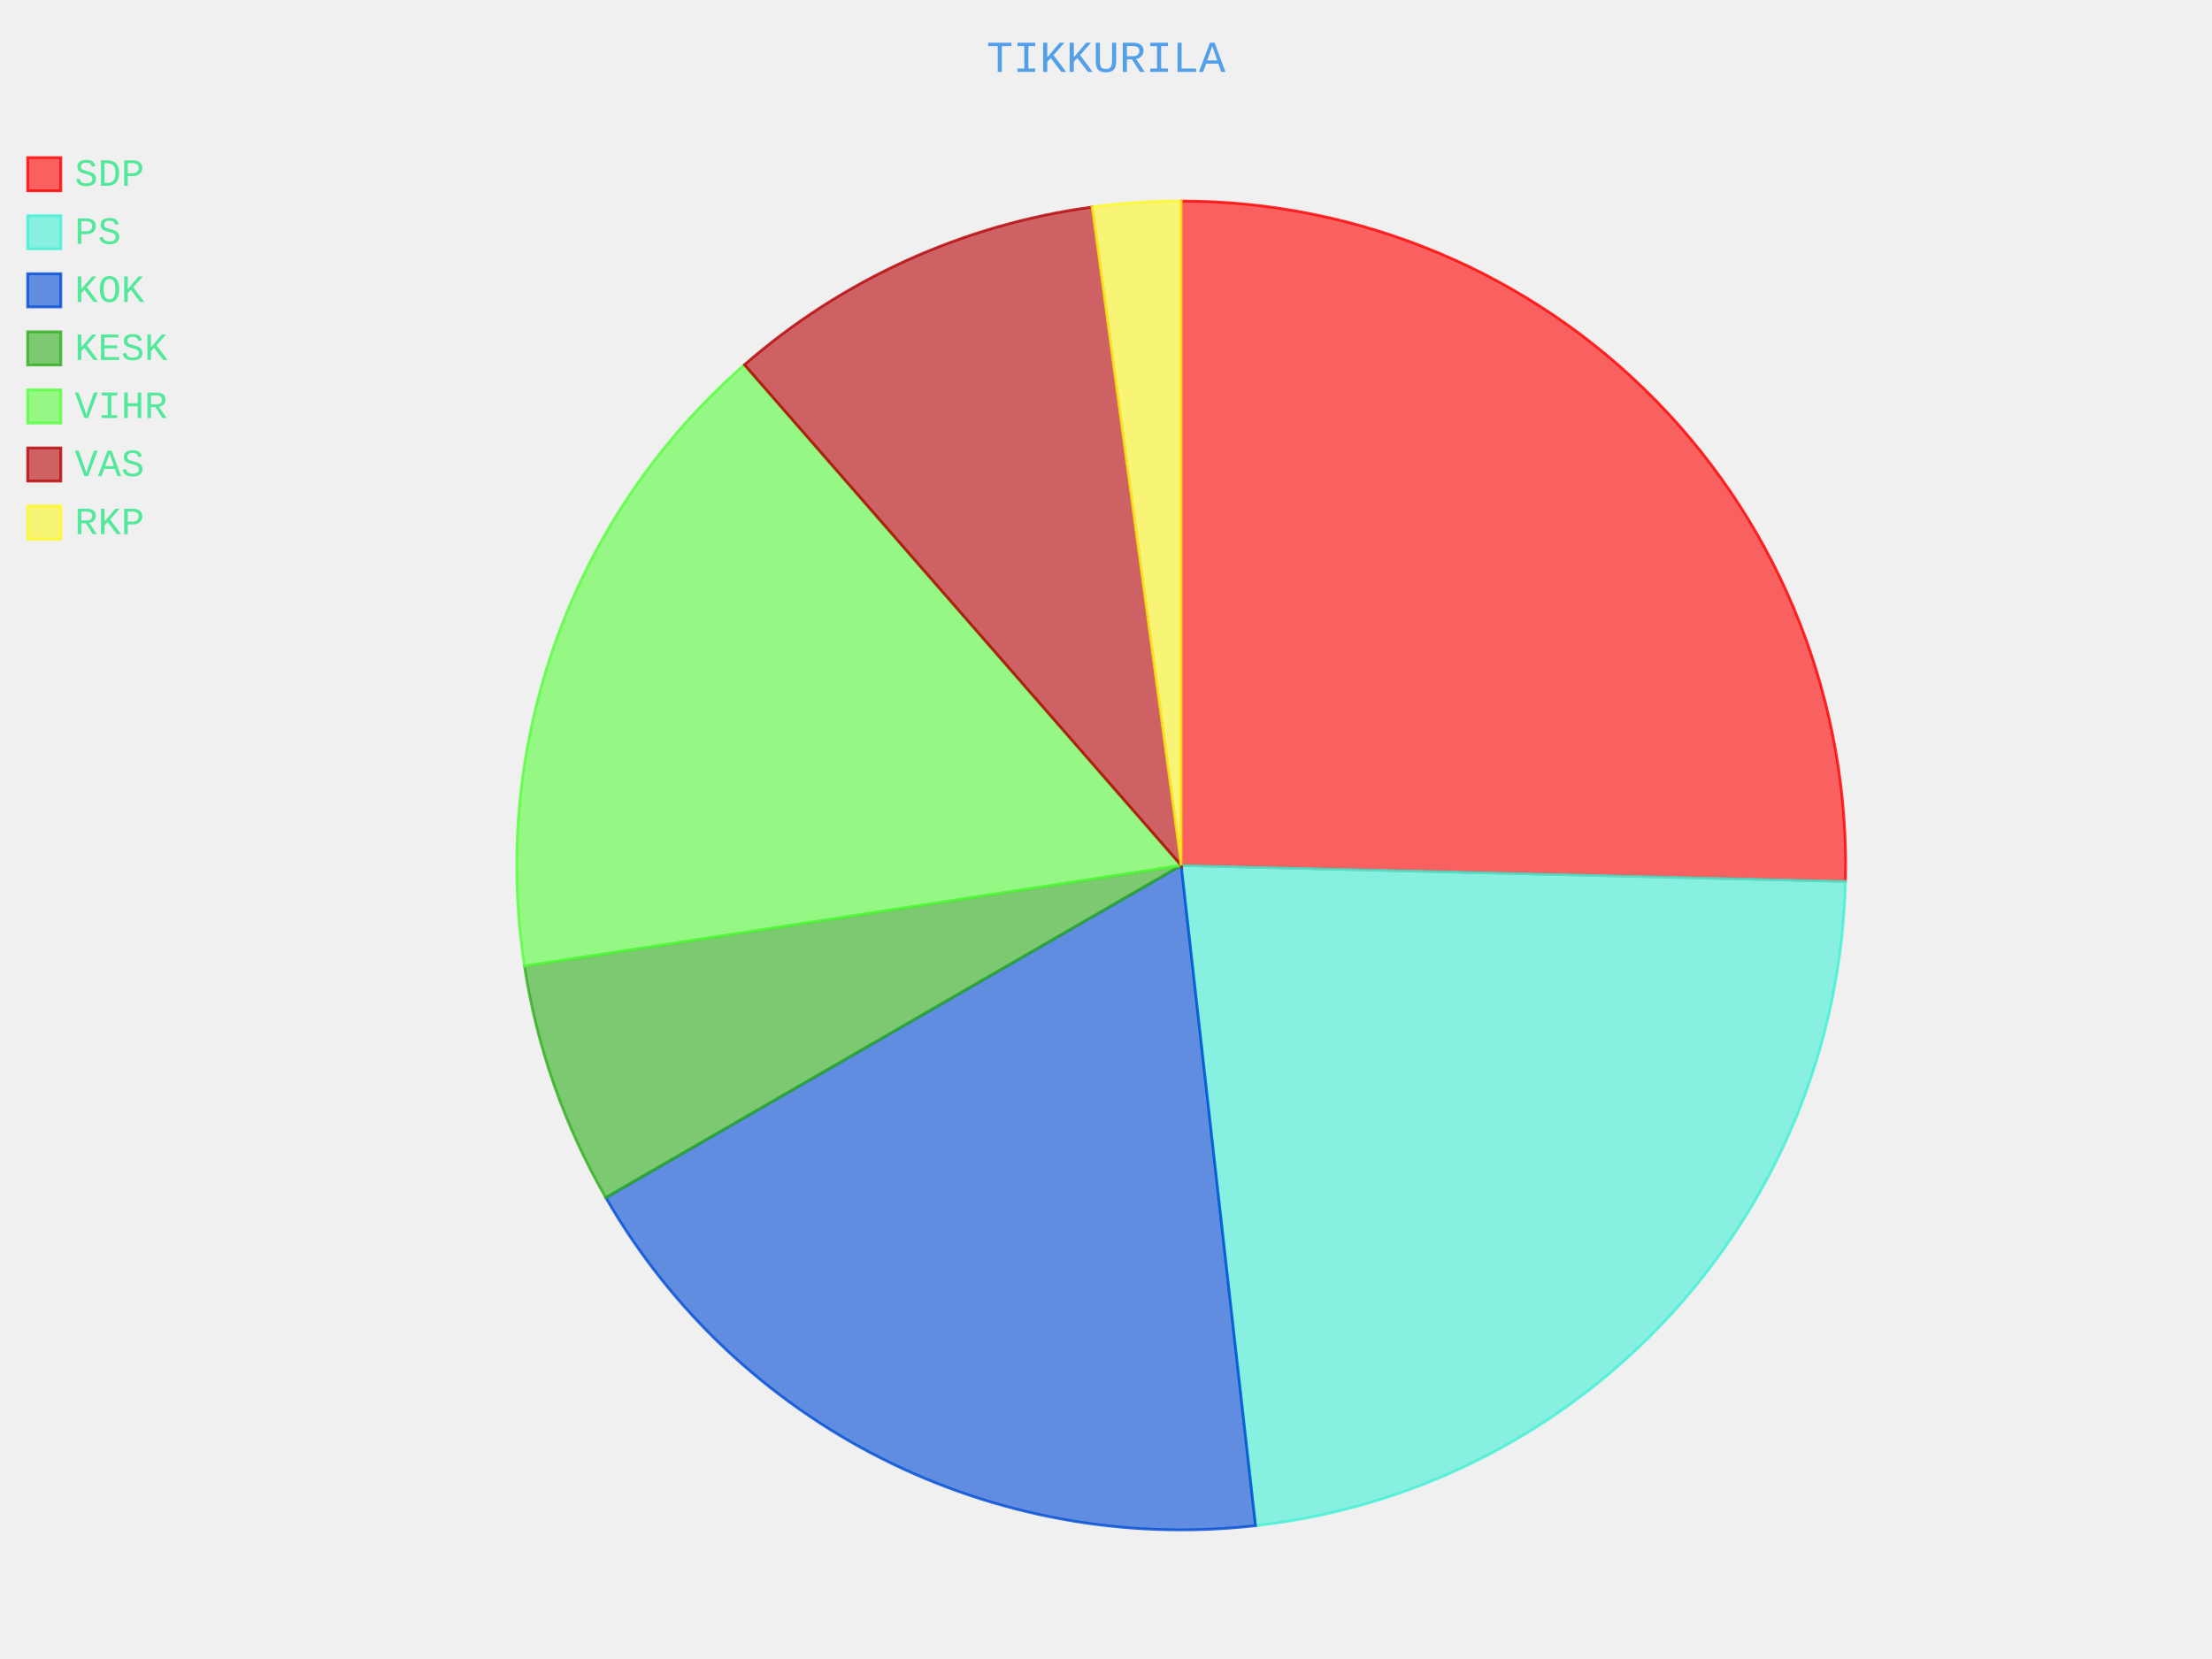
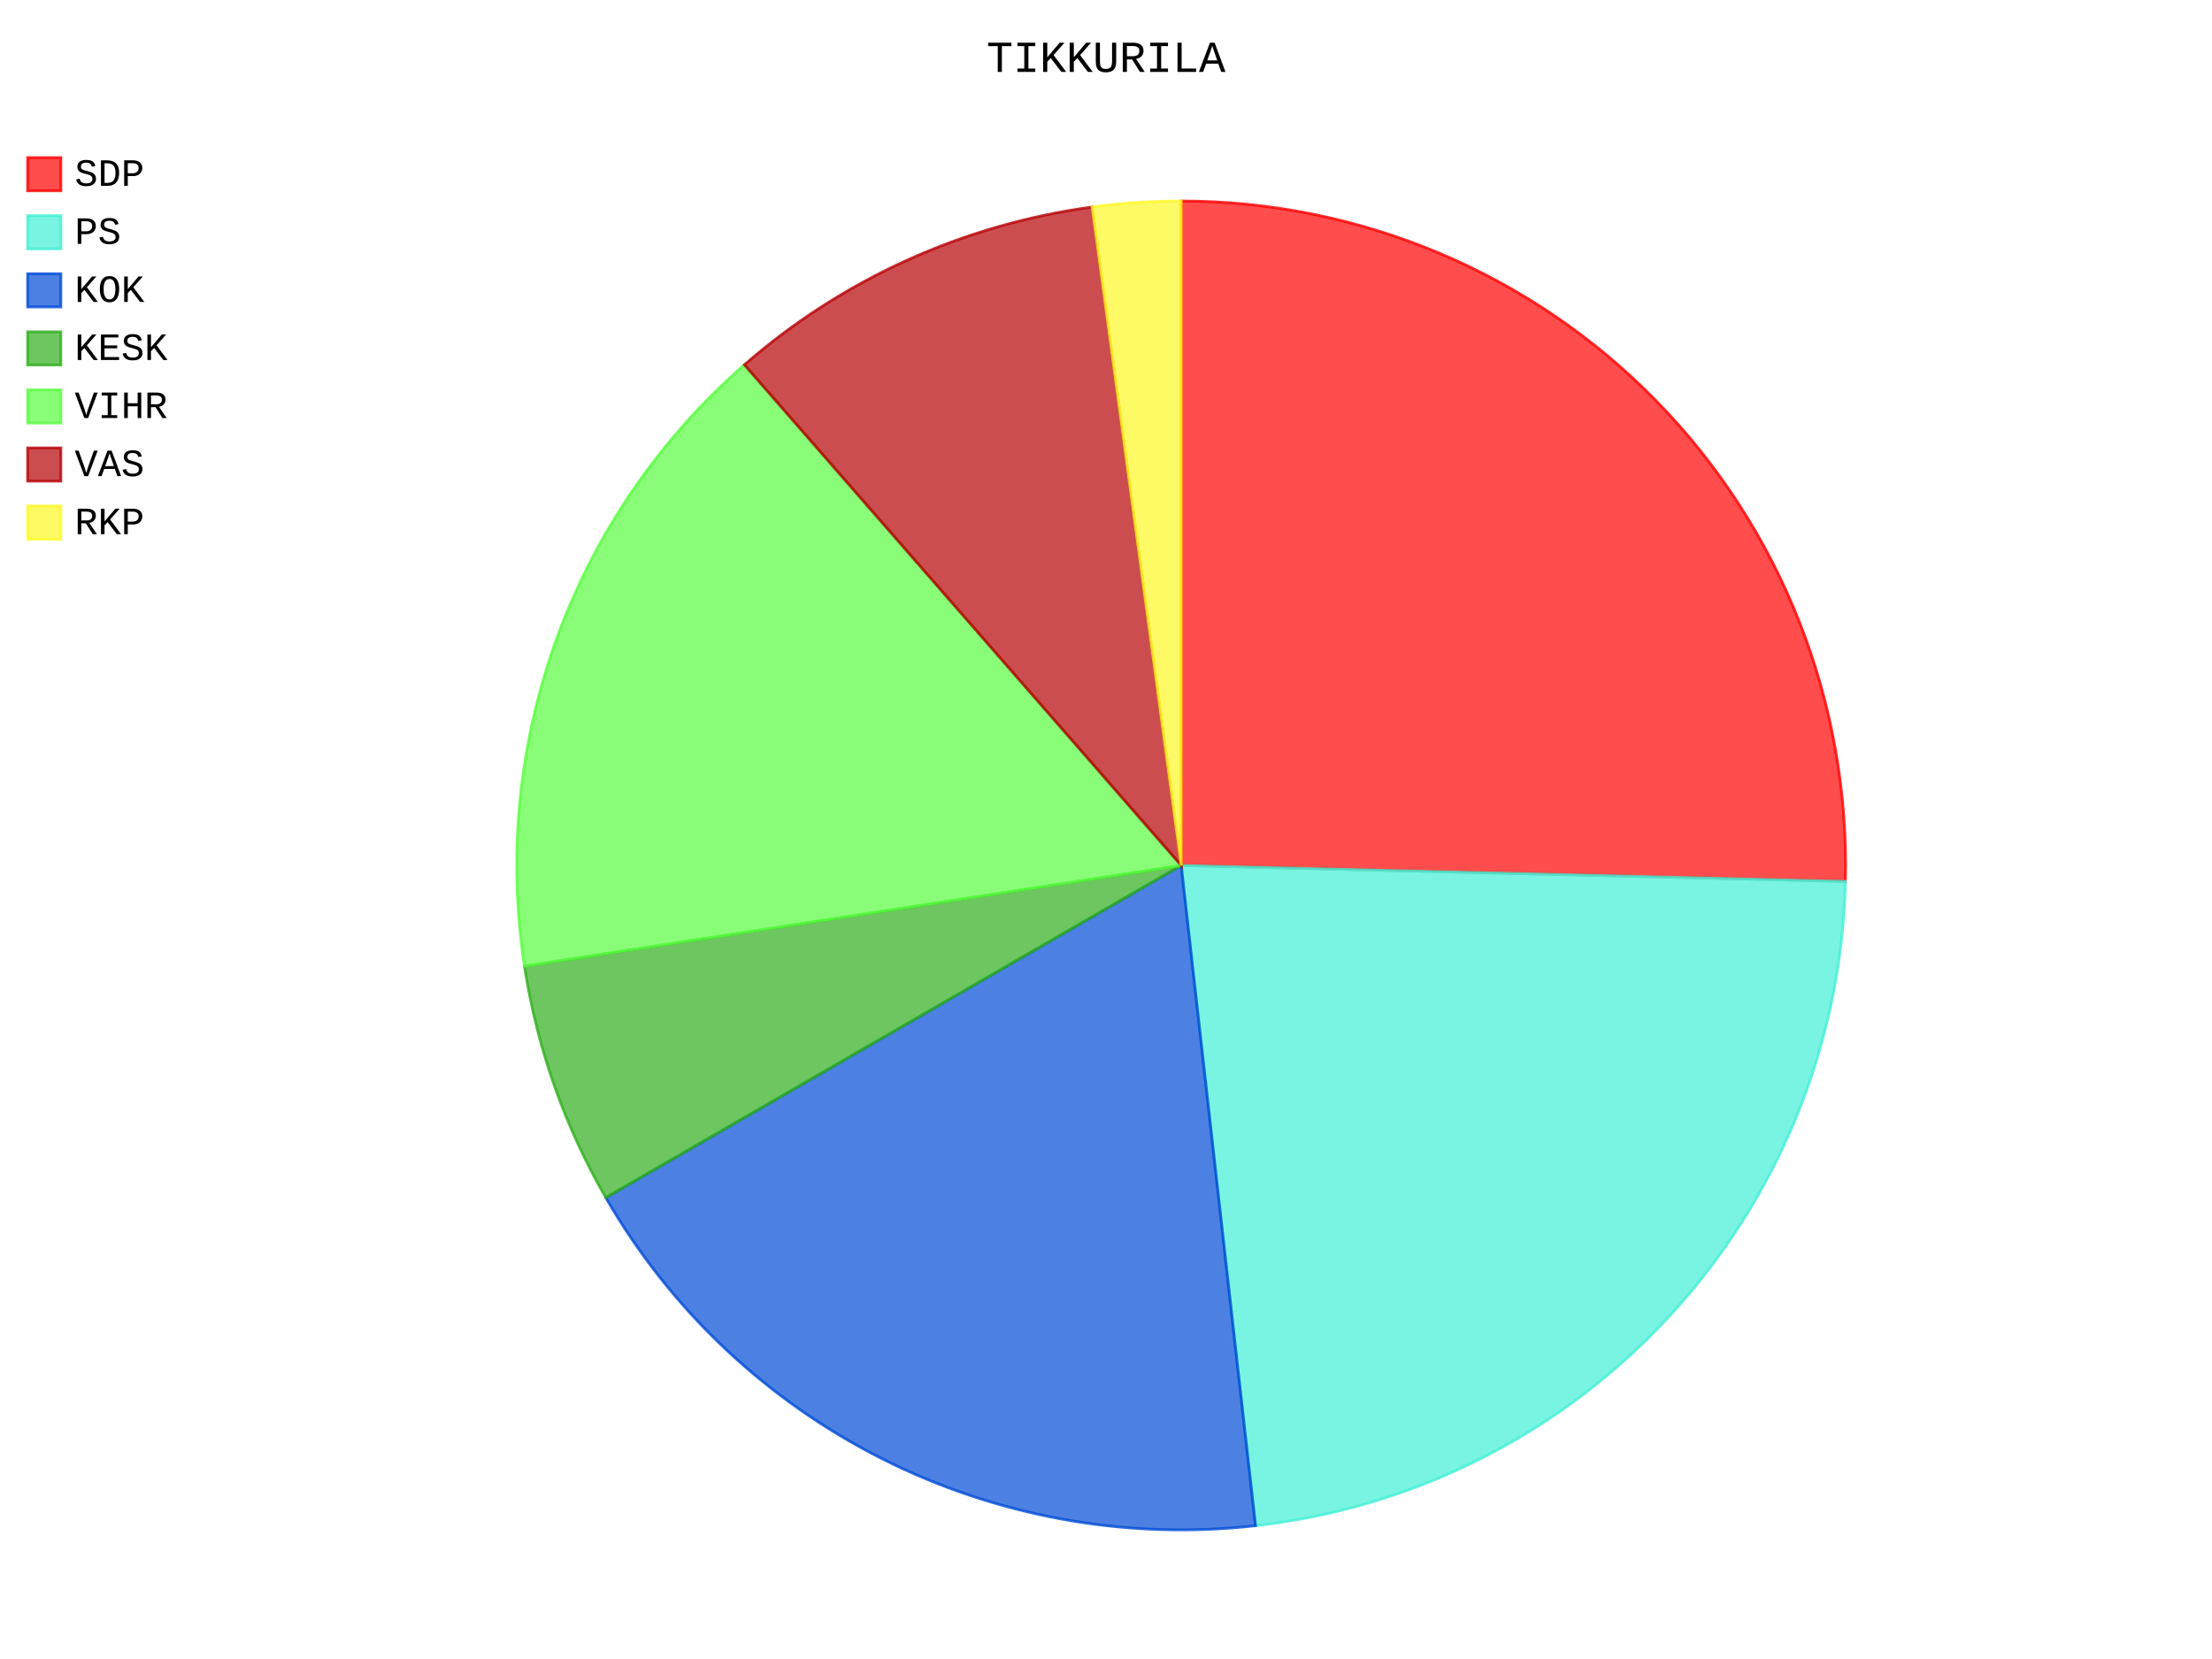
- <svg xmlns="http://www.w3.org/2000/svg" class="pygal-chart" id="chart-c2ae5971-0eb5-4993-8fc5-0992f434d7e2" viewBox="0 0 800 600">
+ <svg xmlns="http://www.w3.org/2000/svg" class="pygal-chart" id="chart-73bfb0c7-0ca4-47e7-ab5a-19e82f25c3cf" viewBox="0 0 800 600">
  <defs>
-     <style type="text/css">#chart-c2ae5971-0eb5-4993-8fc5-0992f434d7e2{-webkit-user-select:none;-webkit-font-smoothing:antialiased;font-family:Consolas,"Liberation Mono",Menlo,Courier,monospace}#chart-c2ae5971-0eb5-4993-8fc5-0992f434d7e2 .title{font-family:Consolas,"Liberation Mono",Menlo,Courier,monospace;font-size:16px}#chart-c2ae5971-0eb5-4993-8fc5-0992f434d7e2 .legends .legend text{font-family:Consolas,"Liberation Mono",Menlo,Courier,monospace;font-size:14px}#chart-c2ae5971-0eb5-4993-8fc5-0992f434d7e2 .axis text{font-family:Consolas,"Liberation Mono",Menlo,Courier,monospace;font-size:10px}#chart-c2ae5971-0eb5-4993-8fc5-0992f434d7e2 .axis text.major{font-family:Consolas,"Liberation Mono",Menlo,Courier,monospace;font-size:10px}#chart-c2ae5971-0eb5-4993-8fc5-0992f434d7e2 .text-overlay text.value{font-family:Consolas,"Liberation Mono",Menlo,Courier,monospace;font-size:16px}#chart-c2ae5971-0eb5-4993-8fc5-0992f434d7e2 .text-overlay text.label{font-family:Consolas,"Liberation Mono",Menlo,Courier,monospace;font-size:10px}#chart-c2ae5971-0eb5-4993-8fc5-0992f434d7e2 .tooltip{font-family:Consolas,"Liberation Mono",Menlo,Courier,monospace;font-size:14px}#chart-c2ae5971-0eb5-4993-8fc5-0992f434d7e2 text.no_data{font-family:Consolas,"Liberation Mono",Menlo,Courier,monospace;font-size:64px}
- #chart-c2ae5971-0eb5-4993-8fc5-0992f434d7e2{background-color:transparent}#chart-c2ae5971-0eb5-4993-8fc5-0992f434d7e2 path,#chart-c2ae5971-0eb5-4993-8fc5-0992f434d7e2 line,#chart-c2ae5971-0eb5-4993-8fc5-0992f434d7e2 rect,#chart-c2ae5971-0eb5-4993-8fc5-0992f434d7e2 circle{-webkit-transition:1000ms ease-in;-moz-transition:1000ms ease-in;transition:1000ms ease-in}#chart-c2ae5971-0eb5-4993-8fc5-0992f434d7e2 .graph &gt; .background{fill:transparent}#chart-c2ae5971-0eb5-4993-8fc5-0992f434d7e2 .plot &gt; .background{fill:transparent}#chart-c2ae5971-0eb5-4993-8fc5-0992f434d7e2 .graph{fill:#53E89B}#chart-c2ae5971-0eb5-4993-8fc5-0992f434d7e2 text.no_data{fill:#53A0E8}#chart-c2ae5971-0eb5-4993-8fc5-0992f434d7e2 .title{fill:#53A0E8}#chart-c2ae5971-0eb5-4993-8fc5-0992f434d7e2 .legends .legend text{fill:#53E89B}#chart-c2ae5971-0eb5-4993-8fc5-0992f434d7e2 .legends .legend:hover text{fill:#53A0E8}#chart-c2ae5971-0eb5-4993-8fc5-0992f434d7e2 .axis .line{stroke:#53A0E8}#chart-c2ae5971-0eb5-4993-8fc5-0992f434d7e2 .axis .guide.line{stroke:#630C0D}#chart-c2ae5971-0eb5-4993-8fc5-0992f434d7e2 .axis .major.line{stroke:#53E89B}#chart-c2ae5971-0eb5-4993-8fc5-0992f434d7e2 .axis text.major{fill:#53A0E8}#chart-c2ae5971-0eb5-4993-8fc5-0992f434d7e2 .axis.y .guides:hover .guide.line,#chart-c2ae5971-0eb5-4993-8fc5-0992f434d7e2 .line-graph .axis.x .guides:hover .guide.line,#chart-c2ae5971-0eb5-4993-8fc5-0992f434d7e2 .stackedline-graph .axis.x .guides:hover .guide.line,#chart-c2ae5971-0eb5-4993-8fc5-0992f434d7e2 .xy-graph .axis.x .guides:hover .guide.line{stroke:#53A0E8}#chart-c2ae5971-0eb5-4993-8fc5-0992f434d7e2 .axis .guides:hover text{fill:#53A0E8}#chart-c2ae5971-0eb5-4993-8fc5-0992f434d7e2 .reactive{fill-opacity:.6;stroke-opacity:.8}#chart-c2ae5971-0eb5-4993-8fc5-0992f434d7e2 .ci{stroke:#53E89B}#chart-c2ae5971-0eb5-4993-8fc5-0992f434d7e2 .reactive.active,#chart-c2ae5971-0eb5-4993-8fc5-0992f434d7e2 .active .reactive{fill-opacity:.9;stroke-opacity:.9;stroke-width:4}#chart-c2ae5971-0eb5-4993-8fc5-0992f434d7e2 .ci .reactive.active{stroke-width:1.5}#chart-c2ae5971-0eb5-4993-8fc5-0992f434d7e2 .series text{fill:#53A0E8}#chart-c2ae5971-0eb5-4993-8fc5-0992f434d7e2 .tooltip rect{fill:transparent;stroke:#53A0E8;-webkit-transition:opacity 1000ms ease-in;-moz-transition:opacity 1000ms ease-in;transition:opacity 1000ms ease-in}#chart-c2ae5971-0eb5-4993-8fc5-0992f434d7e2 .tooltip .label{fill:#53E89B}#chart-c2ae5971-0eb5-4993-8fc5-0992f434d7e2 .tooltip .label{fill:#53E89B}#chart-c2ae5971-0eb5-4993-8fc5-0992f434d7e2 .tooltip .legend{font-size:.8em;fill:#630C0D}#chart-c2ae5971-0eb5-4993-8fc5-0992f434d7e2 .tooltip .x_label{font-size:.6em;fill:#53A0E8}#chart-c2ae5971-0eb5-4993-8fc5-0992f434d7e2 .tooltip .xlink{font-size:.5em;text-decoration:underline}#chart-c2ae5971-0eb5-4993-8fc5-0992f434d7e2 .tooltip .value{font-size:1.5em}#chart-c2ae5971-0eb5-4993-8fc5-0992f434d7e2 .bound{font-size:.5em}#chart-c2ae5971-0eb5-4993-8fc5-0992f434d7e2 .max-value{font-size:.75em;fill:#630C0D}#chart-c2ae5971-0eb5-4993-8fc5-0992f434d7e2 .map-element{fill:transparent;stroke:#630C0D !important}#chart-c2ae5971-0eb5-4993-8fc5-0992f434d7e2 .map-element .reactive{fill-opacity:inherit;stroke-opacity:inherit}#chart-c2ae5971-0eb5-4993-8fc5-0992f434d7e2 .color-0,#chart-c2ae5971-0eb5-4993-8fc5-0992f434d7e2 .color-0 a:visited{stroke:#ff0000;fill:#ff0000}#chart-c2ae5971-0eb5-4993-8fc5-0992f434d7e2 .color-1,#chart-c2ae5971-0eb5-4993-8fc5-0992f434d7e2 .color-1 a:visited{stroke:#42f0d6;fill:#42f0d6}#chart-c2ae5971-0eb5-4993-8fc5-0992f434d7e2 .color-2,#chart-c2ae5971-0eb5-4993-8fc5-0992f434d7e2 .color-2 a:visited{stroke:#004bd6;fill:#004bd6}#chart-c2ae5971-0eb5-4993-8fc5-0992f434d7e2 .color-3,#chart-c2ae5971-0eb5-4993-8fc5-0992f434d7e2 .color-3 a:visited{stroke:#30af1d;fill:#30af1d}#chart-c2ae5971-0eb5-4993-8fc5-0992f434d7e2 .color-4,#chart-c2ae5971-0eb5-4993-8fc5-0992f434d7e2 .color-4 a:visited{stroke:#58fd3f;fill:#58fd3f}#chart-c2ae5971-0eb5-4993-8fc5-0992f434d7e2 .color-5,#chart-c2ae5971-0eb5-4993-8fc5-0992f434d7e2 .color-5 a:visited{stroke:#b60205;fill:#b60205}#chart-c2ae5971-0eb5-4993-8fc5-0992f434d7e2 .color-6,#chart-c2ae5971-0eb5-4993-8fc5-0992f434d7e2 .color-6 a:visited{stroke:#fdf926;fill:#fdf926}#chart-c2ae5971-0eb5-4993-8fc5-0992f434d7e2 .text-overlay .color-0 text{fill:black}#chart-c2ae5971-0eb5-4993-8fc5-0992f434d7e2 .text-overlay .color-1 text{fill:black}#chart-c2ae5971-0eb5-4993-8fc5-0992f434d7e2 .text-overlay .color-2 text{fill:black}#chart-c2ae5971-0eb5-4993-8fc5-0992f434d7e2 .text-overlay .color-3 text{fill:black}#chart-c2ae5971-0eb5-4993-8fc5-0992f434d7e2 .text-overlay .color-4 text{fill:black}#chart-c2ae5971-0eb5-4993-8fc5-0992f434d7e2 .text-overlay .color-5 text{fill:black}#chart-c2ae5971-0eb5-4993-8fc5-0992f434d7e2 .text-overlay .color-6 text{fill:black}
- #chart-c2ae5971-0eb5-4993-8fc5-0992f434d7e2 text.no_data{text-anchor:middle}#chart-c2ae5971-0eb5-4993-8fc5-0992f434d7e2 .guide.line{fill:none}#chart-c2ae5971-0eb5-4993-8fc5-0992f434d7e2 .centered{text-anchor:middle}#chart-c2ae5971-0eb5-4993-8fc5-0992f434d7e2 .title{text-anchor:middle}#chart-c2ae5971-0eb5-4993-8fc5-0992f434d7e2 .legends .legend text{fill-opacity:1}#chart-c2ae5971-0eb5-4993-8fc5-0992f434d7e2 .axis.x text{text-anchor:middle}#chart-c2ae5971-0eb5-4993-8fc5-0992f434d7e2 .axis.x:not(.web) text[transform]{text-anchor:start}#chart-c2ae5971-0eb5-4993-8fc5-0992f434d7e2 .axis.x:not(.web) text[transform].backwards{text-anchor:end}#chart-c2ae5971-0eb5-4993-8fc5-0992f434d7e2 .axis.y text{text-anchor:end}#chart-c2ae5971-0eb5-4993-8fc5-0992f434d7e2 .axis.y text[transform].backwards{text-anchor:start}#chart-c2ae5971-0eb5-4993-8fc5-0992f434d7e2 .axis.y2 text{text-anchor:start}#chart-c2ae5971-0eb5-4993-8fc5-0992f434d7e2 .axis.y2 text[transform].backwards{text-anchor:end}#chart-c2ae5971-0eb5-4993-8fc5-0992f434d7e2 .axis .guide.line{stroke-dasharray:4,4}#chart-c2ae5971-0eb5-4993-8fc5-0992f434d7e2 .axis .major.guide.line{stroke-dasharray:6,6}#chart-c2ae5971-0eb5-4993-8fc5-0992f434d7e2 .horizontal .axis.y .guide.line,#chart-c2ae5971-0eb5-4993-8fc5-0992f434d7e2 .horizontal .axis.y2 .guide.line,#chart-c2ae5971-0eb5-4993-8fc5-0992f434d7e2 .vertical .axis.x .guide.line{opacity:0}#chart-c2ae5971-0eb5-4993-8fc5-0992f434d7e2 .horizontal .axis.always_show .guide.line,#chart-c2ae5971-0eb5-4993-8fc5-0992f434d7e2 .vertical .axis.always_show .guide.line{opacity:1 !important}#chart-c2ae5971-0eb5-4993-8fc5-0992f434d7e2 .axis.y .guides:hover .guide.line,#chart-c2ae5971-0eb5-4993-8fc5-0992f434d7e2 .axis.y2 .guides:hover .guide.line,#chart-c2ae5971-0eb5-4993-8fc5-0992f434d7e2 .axis.x .guides:hover .guide.line{opacity:1}#chart-c2ae5971-0eb5-4993-8fc5-0992f434d7e2 .axis .guides:hover text{opacity:1}#chart-c2ae5971-0eb5-4993-8fc5-0992f434d7e2 .nofill{fill:none}#chart-c2ae5971-0eb5-4993-8fc5-0992f434d7e2 .subtle-fill{fill-opacity:.2}#chart-c2ae5971-0eb5-4993-8fc5-0992f434d7e2 .dot{stroke-width:1px;fill-opacity:1}#chart-c2ae5971-0eb5-4993-8fc5-0992f434d7e2 .dot.active{stroke-width:5px}#chart-c2ae5971-0eb5-4993-8fc5-0992f434d7e2 .dot.negative{fill:transparent}#chart-c2ae5971-0eb5-4993-8fc5-0992f434d7e2 text,#chart-c2ae5971-0eb5-4993-8fc5-0992f434d7e2 tspan{stroke:none !important}#chart-c2ae5971-0eb5-4993-8fc5-0992f434d7e2 .series text.active{opacity:1}#chart-c2ae5971-0eb5-4993-8fc5-0992f434d7e2 .tooltip rect{fill-opacity:.95;stroke-width:.5}#chart-c2ae5971-0eb5-4993-8fc5-0992f434d7e2 .tooltip text{fill-opacity:1}#chart-c2ae5971-0eb5-4993-8fc5-0992f434d7e2 .showable{visibility:hidden}#chart-c2ae5971-0eb5-4993-8fc5-0992f434d7e2 .showable.shown{visibility:visible}#chart-c2ae5971-0eb5-4993-8fc5-0992f434d7e2 .gauge-background{fill:rgba(229,229,229,1);stroke:none}#chart-c2ae5971-0eb5-4993-8fc5-0992f434d7e2 .bg-lines{stroke:transparent;stroke-width:2px}</style>
+     <style type="text/css">#chart-73bfb0c7-0ca4-47e7-ab5a-19e82f25c3cf{-webkit-user-select:none;-webkit-font-smoothing:antialiased;font-family:Consolas,"Liberation Mono",Menlo,Courier,monospace}#chart-73bfb0c7-0ca4-47e7-ab5a-19e82f25c3cf .title{font-family:Consolas,"Liberation Mono",Menlo,Courier,monospace;font-size:16px}#chart-73bfb0c7-0ca4-47e7-ab5a-19e82f25c3cf .legends .legend text{font-family:Consolas,"Liberation Mono",Menlo,Courier,monospace;font-size:14px}#chart-73bfb0c7-0ca4-47e7-ab5a-19e82f25c3cf .axis text{font-family:Consolas,"Liberation Mono",Menlo,Courier,monospace;font-size:10px}#chart-73bfb0c7-0ca4-47e7-ab5a-19e82f25c3cf .axis text.major{font-family:Consolas,"Liberation Mono",Menlo,Courier,monospace;font-size:10px}#chart-73bfb0c7-0ca4-47e7-ab5a-19e82f25c3cf .text-overlay text.value{font-family:Consolas,"Liberation Mono",Menlo,Courier,monospace;font-size:16px}#chart-73bfb0c7-0ca4-47e7-ab5a-19e82f25c3cf .text-overlay text.label{font-family:Consolas,"Liberation Mono",Menlo,Courier,monospace;font-size:10px}#chart-73bfb0c7-0ca4-47e7-ab5a-19e82f25c3cf .tooltip{font-family:Consolas,"Liberation Mono",Menlo,Courier,monospace;font-size:14px}#chart-73bfb0c7-0ca4-47e7-ab5a-19e82f25c3cf text.no_data{font-family:Consolas,"Liberation Mono",Menlo,Courier,monospace;font-size:64px}
+ #chart-73bfb0c7-0ca4-47e7-ab5a-19e82f25c3cf{background-color:#ffffff}#chart-73bfb0c7-0ca4-47e7-ab5a-19e82f25c3cf path,#chart-73bfb0c7-0ca4-47e7-ab5a-19e82f25c3cf line,#chart-73bfb0c7-0ca4-47e7-ab5a-19e82f25c3cf rect,#chart-73bfb0c7-0ca4-47e7-ab5a-19e82f25c3cf circle{-webkit-transition:300ms ease-in;-moz-transition:300ms ease-in;transition:300ms ease-in}#chart-73bfb0c7-0ca4-47e7-ab5a-19e82f25c3cf .graph &gt; .background{fill:#ffffff}#chart-73bfb0c7-0ca4-47e7-ab5a-19e82f25c3cf .plot &gt; .background{fill:#ffffff}#chart-73bfb0c7-0ca4-47e7-ab5a-19e82f25c3cf .graph{fill:#000000}#chart-73bfb0c7-0ca4-47e7-ab5a-19e82f25c3cf text.no_data{fill:#000000}#chart-73bfb0c7-0ca4-47e7-ab5a-19e82f25c3cf .title{fill:#000000}#chart-73bfb0c7-0ca4-47e7-ab5a-19e82f25c3cf .legends .legend text{fill:#000000}#chart-73bfb0c7-0ca4-47e7-ab5a-19e82f25c3cf .legends .legend:hover text{fill:#000000}#chart-73bfb0c7-0ca4-47e7-ab5a-19e82f25c3cf .axis .line{stroke:#000000}#chart-73bfb0c7-0ca4-47e7-ab5a-19e82f25c3cf .axis .guide.line{stroke:#000000}#chart-73bfb0c7-0ca4-47e7-ab5a-19e82f25c3cf .axis .major.line{stroke:#000000}#chart-73bfb0c7-0ca4-47e7-ab5a-19e82f25c3cf .axis text.major{fill:#000000}#chart-73bfb0c7-0ca4-47e7-ab5a-19e82f25c3cf .axis.y .guides:hover .guide.line,#chart-73bfb0c7-0ca4-47e7-ab5a-19e82f25c3cf .line-graph .axis.x .guides:hover .guide.line,#chart-73bfb0c7-0ca4-47e7-ab5a-19e82f25c3cf .stackedline-graph .axis.x .guides:hover .guide.line,#chart-73bfb0c7-0ca4-47e7-ab5a-19e82f25c3cf .xy-graph .axis.x .guides:hover .guide.line{stroke:#000000}#chart-73bfb0c7-0ca4-47e7-ab5a-19e82f25c3cf .axis .guides:hover text{fill:#000000}#chart-73bfb0c7-0ca4-47e7-ab5a-19e82f25c3cf .reactive{fill-opacity:.7;stroke-opacity:.8}#chart-73bfb0c7-0ca4-47e7-ab5a-19e82f25c3cf .ci{stroke:#000000}#chart-73bfb0c7-0ca4-47e7-ab5a-19e82f25c3cf .reactive.active,#chart-73bfb0c7-0ca4-47e7-ab5a-19e82f25c3cf .active .reactive{fill-opacity:.9;stroke-opacity:.9;stroke-width:4}#chart-73bfb0c7-0ca4-47e7-ab5a-19e82f25c3cf .ci .reactive.active{stroke-width:1.5}#chart-73bfb0c7-0ca4-47e7-ab5a-19e82f25c3cf .series text{fill:#000000}#chart-73bfb0c7-0ca4-47e7-ab5a-19e82f25c3cf .tooltip rect{fill:#ffffff;stroke:#000000;-webkit-transition:opacity 300ms ease-in;-moz-transition:opacity 300ms ease-in;transition:opacity 300ms ease-in}#chart-73bfb0c7-0ca4-47e7-ab5a-19e82f25c3cf .tooltip .label{fill:#000000}#chart-73bfb0c7-0ca4-47e7-ab5a-19e82f25c3cf .tooltip .label{fill:#000000}#chart-73bfb0c7-0ca4-47e7-ab5a-19e82f25c3cf .tooltip .legend{font-size:.8em;fill:#000000}#chart-73bfb0c7-0ca4-47e7-ab5a-19e82f25c3cf .tooltip .x_label{font-size:.6em;fill:#000000}#chart-73bfb0c7-0ca4-47e7-ab5a-19e82f25c3cf .tooltip .xlink{font-size:.5em;text-decoration:underline}#chart-73bfb0c7-0ca4-47e7-ab5a-19e82f25c3cf .tooltip .value{font-size:1.5em}#chart-73bfb0c7-0ca4-47e7-ab5a-19e82f25c3cf .bound{font-size:.5em}#chart-73bfb0c7-0ca4-47e7-ab5a-19e82f25c3cf .max-value{font-size:.75em;fill:#000000}#chart-73bfb0c7-0ca4-47e7-ab5a-19e82f25c3cf .map-element{fill:#ffffff;stroke:#000000 !important}#chart-73bfb0c7-0ca4-47e7-ab5a-19e82f25c3cf .map-element .reactive{fill-opacity:inherit;stroke-opacity:inherit}#chart-73bfb0c7-0ca4-47e7-ab5a-19e82f25c3cf .color-0,#chart-73bfb0c7-0ca4-47e7-ab5a-19e82f25c3cf .color-0 a:visited{stroke:#ff0000;fill:#ff0000}#chart-73bfb0c7-0ca4-47e7-ab5a-19e82f25c3cf .color-1,#chart-73bfb0c7-0ca4-47e7-ab5a-19e82f25c3cf .color-1 a:visited{stroke:#42f0d6;fill:#42f0d6}#chart-73bfb0c7-0ca4-47e7-ab5a-19e82f25c3cf .color-2,#chart-73bfb0c7-0ca4-47e7-ab5a-19e82f25c3cf .color-2 a:visited{stroke:#004bd6;fill:#004bd6}#chart-73bfb0c7-0ca4-47e7-ab5a-19e82f25c3cf .color-3,#chart-73bfb0c7-0ca4-47e7-ab5a-19e82f25c3cf .color-3 a:visited{stroke:#30af1d;fill:#30af1d}#chart-73bfb0c7-0ca4-47e7-ab5a-19e82f25c3cf .color-4,#chart-73bfb0c7-0ca4-47e7-ab5a-19e82f25c3cf .color-4 a:visited{stroke:#58fd3f;fill:#58fd3f}#chart-73bfb0c7-0ca4-47e7-ab5a-19e82f25c3cf .color-5,#chart-73bfb0c7-0ca4-47e7-ab5a-19e82f25c3cf .color-5 a:visited{stroke:#b60205;fill:#b60205}#chart-73bfb0c7-0ca4-47e7-ab5a-19e82f25c3cf .color-6,#chart-73bfb0c7-0ca4-47e7-ab5a-19e82f25c3cf .color-6 a:visited{stroke:#fdf926;fill:#fdf926}#chart-73bfb0c7-0ca4-47e7-ab5a-19e82f25c3cf .text-overlay .color-0 text{fill:black}#chart-73bfb0c7-0ca4-47e7-ab5a-19e82f25c3cf .text-overlay .color-1 text{fill:black}#chart-73bfb0c7-0ca4-47e7-ab5a-19e82f25c3cf .text-overlay .color-2 text{fill:black}#chart-73bfb0c7-0ca4-47e7-ab5a-19e82f25c3cf .text-overlay .color-3 text{fill:black}#chart-73bfb0c7-0ca4-47e7-ab5a-19e82f25c3cf .text-overlay .color-4 text{fill:black}#chart-73bfb0c7-0ca4-47e7-ab5a-19e82f25c3cf .text-overlay .color-5 text{fill:black}#chart-73bfb0c7-0ca4-47e7-ab5a-19e82f25c3cf .text-overlay .color-6 text{fill:black}
+ #chart-73bfb0c7-0ca4-47e7-ab5a-19e82f25c3cf text.no_data{text-anchor:middle}#chart-73bfb0c7-0ca4-47e7-ab5a-19e82f25c3cf .guide.line{fill:none}#chart-73bfb0c7-0ca4-47e7-ab5a-19e82f25c3cf .centered{text-anchor:middle}#chart-73bfb0c7-0ca4-47e7-ab5a-19e82f25c3cf .title{text-anchor:middle}#chart-73bfb0c7-0ca4-47e7-ab5a-19e82f25c3cf .legends .legend text{fill-opacity:1}#chart-73bfb0c7-0ca4-47e7-ab5a-19e82f25c3cf .axis.x text{text-anchor:middle}#chart-73bfb0c7-0ca4-47e7-ab5a-19e82f25c3cf .axis.x:not(.web) text[transform]{text-anchor:start}#chart-73bfb0c7-0ca4-47e7-ab5a-19e82f25c3cf .axis.x:not(.web) text[transform].backwards{text-anchor:end}#chart-73bfb0c7-0ca4-47e7-ab5a-19e82f25c3cf .axis.y text{text-anchor:end}#chart-73bfb0c7-0ca4-47e7-ab5a-19e82f25c3cf .axis.y text[transform].backwards{text-anchor:start}#chart-73bfb0c7-0ca4-47e7-ab5a-19e82f25c3cf .axis.y2 text{text-anchor:start}#chart-73bfb0c7-0ca4-47e7-ab5a-19e82f25c3cf .axis.y2 text[transform].backwards{text-anchor:end}#chart-73bfb0c7-0ca4-47e7-ab5a-19e82f25c3cf .axis .guide.line{stroke-dasharray:4,4}#chart-73bfb0c7-0ca4-47e7-ab5a-19e82f25c3cf .axis .major.guide.line{stroke-dasharray:6,6}#chart-73bfb0c7-0ca4-47e7-ab5a-19e82f25c3cf .horizontal .axis.y .guide.line,#chart-73bfb0c7-0ca4-47e7-ab5a-19e82f25c3cf .horizontal .axis.y2 .guide.line,#chart-73bfb0c7-0ca4-47e7-ab5a-19e82f25c3cf .vertical .axis.x .guide.line{opacity:0}#chart-73bfb0c7-0ca4-47e7-ab5a-19e82f25c3cf .horizontal .axis.always_show .guide.line,#chart-73bfb0c7-0ca4-47e7-ab5a-19e82f25c3cf .vertical .axis.always_show .guide.line{opacity:1 !important}#chart-73bfb0c7-0ca4-47e7-ab5a-19e82f25c3cf .axis.y .guides:hover .guide.line,#chart-73bfb0c7-0ca4-47e7-ab5a-19e82f25c3cf .axis.y2 .guides:hover .guide.line,#chart-73bfb0c7-0ca4-47e7-ab5a-19e82f25c3cf .axis.x .guides:hover .guide.line{opacity:1}#chart-73bfb0c7-0ca4-47e7-ab5a-19e82f25c3cf .axis .guides:hover text{opacity:1}#chart-73bfb0c7-0ca4-47e7-ab5a-19e82f25c3cf .nofill{fill:none}#chart-73bfb0c7-0ca4-47e7-ab5a-19e82f25c3cf .subtle-fill{fill-opacity:.2}#chart-73bfb0c7-0ca4-47e7-ab5a-19e82f25c3cf .dot{stroke-width:1px;fill-opacity:1}#chart-73bfb0c7-0ca4-47e7-ab5a-19e82f25c3cf .dot.active{stroke-width:5px}#chart-73bfb0c7-0ca4-47e7-ab5a-19e82f25c3cf .dot.negative{fill:transparent}#chart-73bfb0c7-0ca4-47e7-ab5a-19e82f25c3cf text,#chart-73bfb0c7-0ca4-47e7-ab5a-19e82f25c3cf tspan{stroke:none !important}#chart-73bfb0c7-0ca4-47e7-ab5a-19e82f25c3cf .series text.active{opacity:1}#chart-73bfb0c7-0ca4-47e7-ab5a-19e82f25c3cf .tooltip rect{fill-opacity:.95;stroke-width:.5}#chart-73bfb0c7-0ca4-47e7-ab5a-19e82f25c3cf .tooltip text{fill-opacity:1}#chart-73bfb0c7-0ca4-47e7-ab5a-19e82f25c3cf .showable{visibility:hidden}#chart-73bfb0c7-0ca4-47e7-ab5a-19e82f25c3cf .showable.shown{visibility:visible}#chart-73bfb0c7-0ca4-47e7-ab5a-19e82f25c3cf .gauge-background{fill:rgba(229,229,229,1);stroke:none}#chart-73bfb0c7-0ca4-47e7-ab5a-19e82f25c3cf .bg-lines{stroke:#ffffff;stroke-width:2px}</style>
  </defs>
  <g class="graph pie-graph vertical">
    <rect class="background" height="600" width="800" x="0" y="0" />
    <g class="plot" transform="translate(75, 46)">
      <rect class="background" height="534" width="704.4" x="0" y="0" />
      <g class="series serie-0 color-0">
        <g class="slices">
          <g class="slice">
            <path class="slice reactive tooltip-trigger" d="M352.2 26.7 A240.3 240.3 0 0 1 592.431 272.771 L352.2 267 A0 0 0 0 0 352.2 267 z" />
          </g>
        </g>
      </g>
      <g class="series serie-1 color-1">
        <g class="slices">
          <g class="slice">
            <path class="slice reactive tooltip-trigger" d="M592.431 272.771 A240.3 240.3 0 0 1 379.078 505.792 L352.2 267 A0 0 0 0 0 352.2 267 z" />
          </g>
        </g>
      </g>
      <g class="series serie-2 color-2">
        <g class="slices">
          <g class="slice">
            <path class="slice reactive tooltip-trigger" d="M379.078 505.792 A240.3 240.3 0 0 1 144.094 387.15 L352.2 267 A0 0 0 0 0 352.2 267 z" />
          </g>
        </g>
      </g>
      <g class="series serie-3 color-3">
        <g class="slices">
          <g class="slice">
            <path class="slice reactive tooltip-trigger" d="M144.094 387.15 A240.3 240.3 0 0 1 114.675 303.413 L352.2 267 A0 0 0 0 0 352.2 267 z" />
          </g>
        </g>
      </g>
      <g class="series serie-4 color-4">
        <g class="slices">
          <g class="slice">
            <path class="slice reactive tooltip-trigger" d="M114.675 303.413 A240.3 240.3 0 0 1 194.23 85.921 L352.2 267 A0 0 0 0 0 352.2 267 z" />
          </g>
        </g>
      </g>
      <g class="series serie-5 color-5">
        <g class="slices">
          <g class="slice">
            <path class="slice reactive tooltip-trigger" d="M194.23 85.921 A240.3 240.3 0 0 1 319.976 28.87 L352.2 267 A0 0 0 0 0 352.2 267 z" />
          </g>
        </g>
      </g>
      <g class="series serie-6 color-6">
        <g class="slices">
          <g class="slice">
            <path class="slice reactive tooltip-trigger" d="M319.976 28.87 A240.3 240.3 0 0 1 352.2 26.7 L352.2 267 A0 0 0 0 0 352.2 267 z" />
          </g>
        </g>
      </g>
    </g>
    <g class="titles">
      <text class="title plot_title" x="400.0" y="26">TIKKURILA</text>
    </g>
    <g class="plot overlay" transform="translate(75, 46)">
      <g class="series serie-0 color-0" />
      <g class="series serie-1 color-1" />
      <g class="series serie-2 color-2" />
      <g class="series serie-3 color-3" />
      <g class="series serie-4 color-4" />
      <g class="series serie-5 color-5" />
      <g class="series serie-6 color-6" />
    </g>
    <g class="plot text-overlay" transform="translate(75, 46)">
      <g class="series serie-0 color-0" />
      <g class="series serie-1 color-1" />
      <g class="series serie-2 color-2" />
      <g class="series serie-3 color-3" />
      <g class="series serie-4 color-4" />
      <g class="series serie-5 color-5" />
      <g class="series serie-6 color-6" />
    </g>
    <g class="plot tooltip-overlay" transform="translate(75, 46)">
      <g class="tooltip" style="opacity: 0" transform="translate(0 0)">
        <rect class="tooltip-box" height="0" rx="0" ry="0" width="0" />
        <g class="text" />
      </g>
    </g>
    <g class="legends" transform="translate(10, 56)">
      <g class="legend reactive activate-serie" id="activate-serie-0">
        <rect class="color-0 reactive" height="12" width="12" x="0.0" y="1.0" />
        <text x="17.0" y="11.2">SDP</text>
      </g>
      <g class="legend reactive activate-serie" id="activate-serie-1">
        <rect class="color-1 reactive" height="12" width="12" x="0.0" y="22.0" />
        <text x="17.0" y="32.2">PS</text>
      </g>
      <g class="legend reactive activate-serie" id="activate-serie-2">
        <rect class="color-2 reactive" height="12" width="12" x="0.0" y="43.0" />
        <text x="17.0" y="53.2">KOK</text>
      </g>
      <g class="legend reactive activate-serie" id="activate-serie-3">
        <rect class="color-3 reactive" height="12" width="12" x="0.0" y="64.0" />
        <text x="17.0" y="74.2">KESK</text>
      </g>
      <g class="legend reactive activate-serie" id="activate-serie-4">
        <rect class="color-4 reactive" height="12" width="12" x="0.0" y="85.0" />
        <text x="17.0" y="95.2">VIHR</text>
      </g>
      <g class="legend reactive activate-serie" id="activate-serie-5">
        <rect class="color-5 reactive" height="12" width="12" x="0.0" y="106.0" />
        <text x="17.0" y="116.2">VAS</text>
      </g>
      <g class="legend reactive activate-serie" id="activate-serie-6">
        <rect class="color-6 reactive" height="12" width="12" x="0.0" y="127.0" />
        <text x="17.0" y="137.2">RKP</text>
      </g>
    </g>
    <g class="legends" transform="translate(790, 56)" />
  </g>
</svg>
